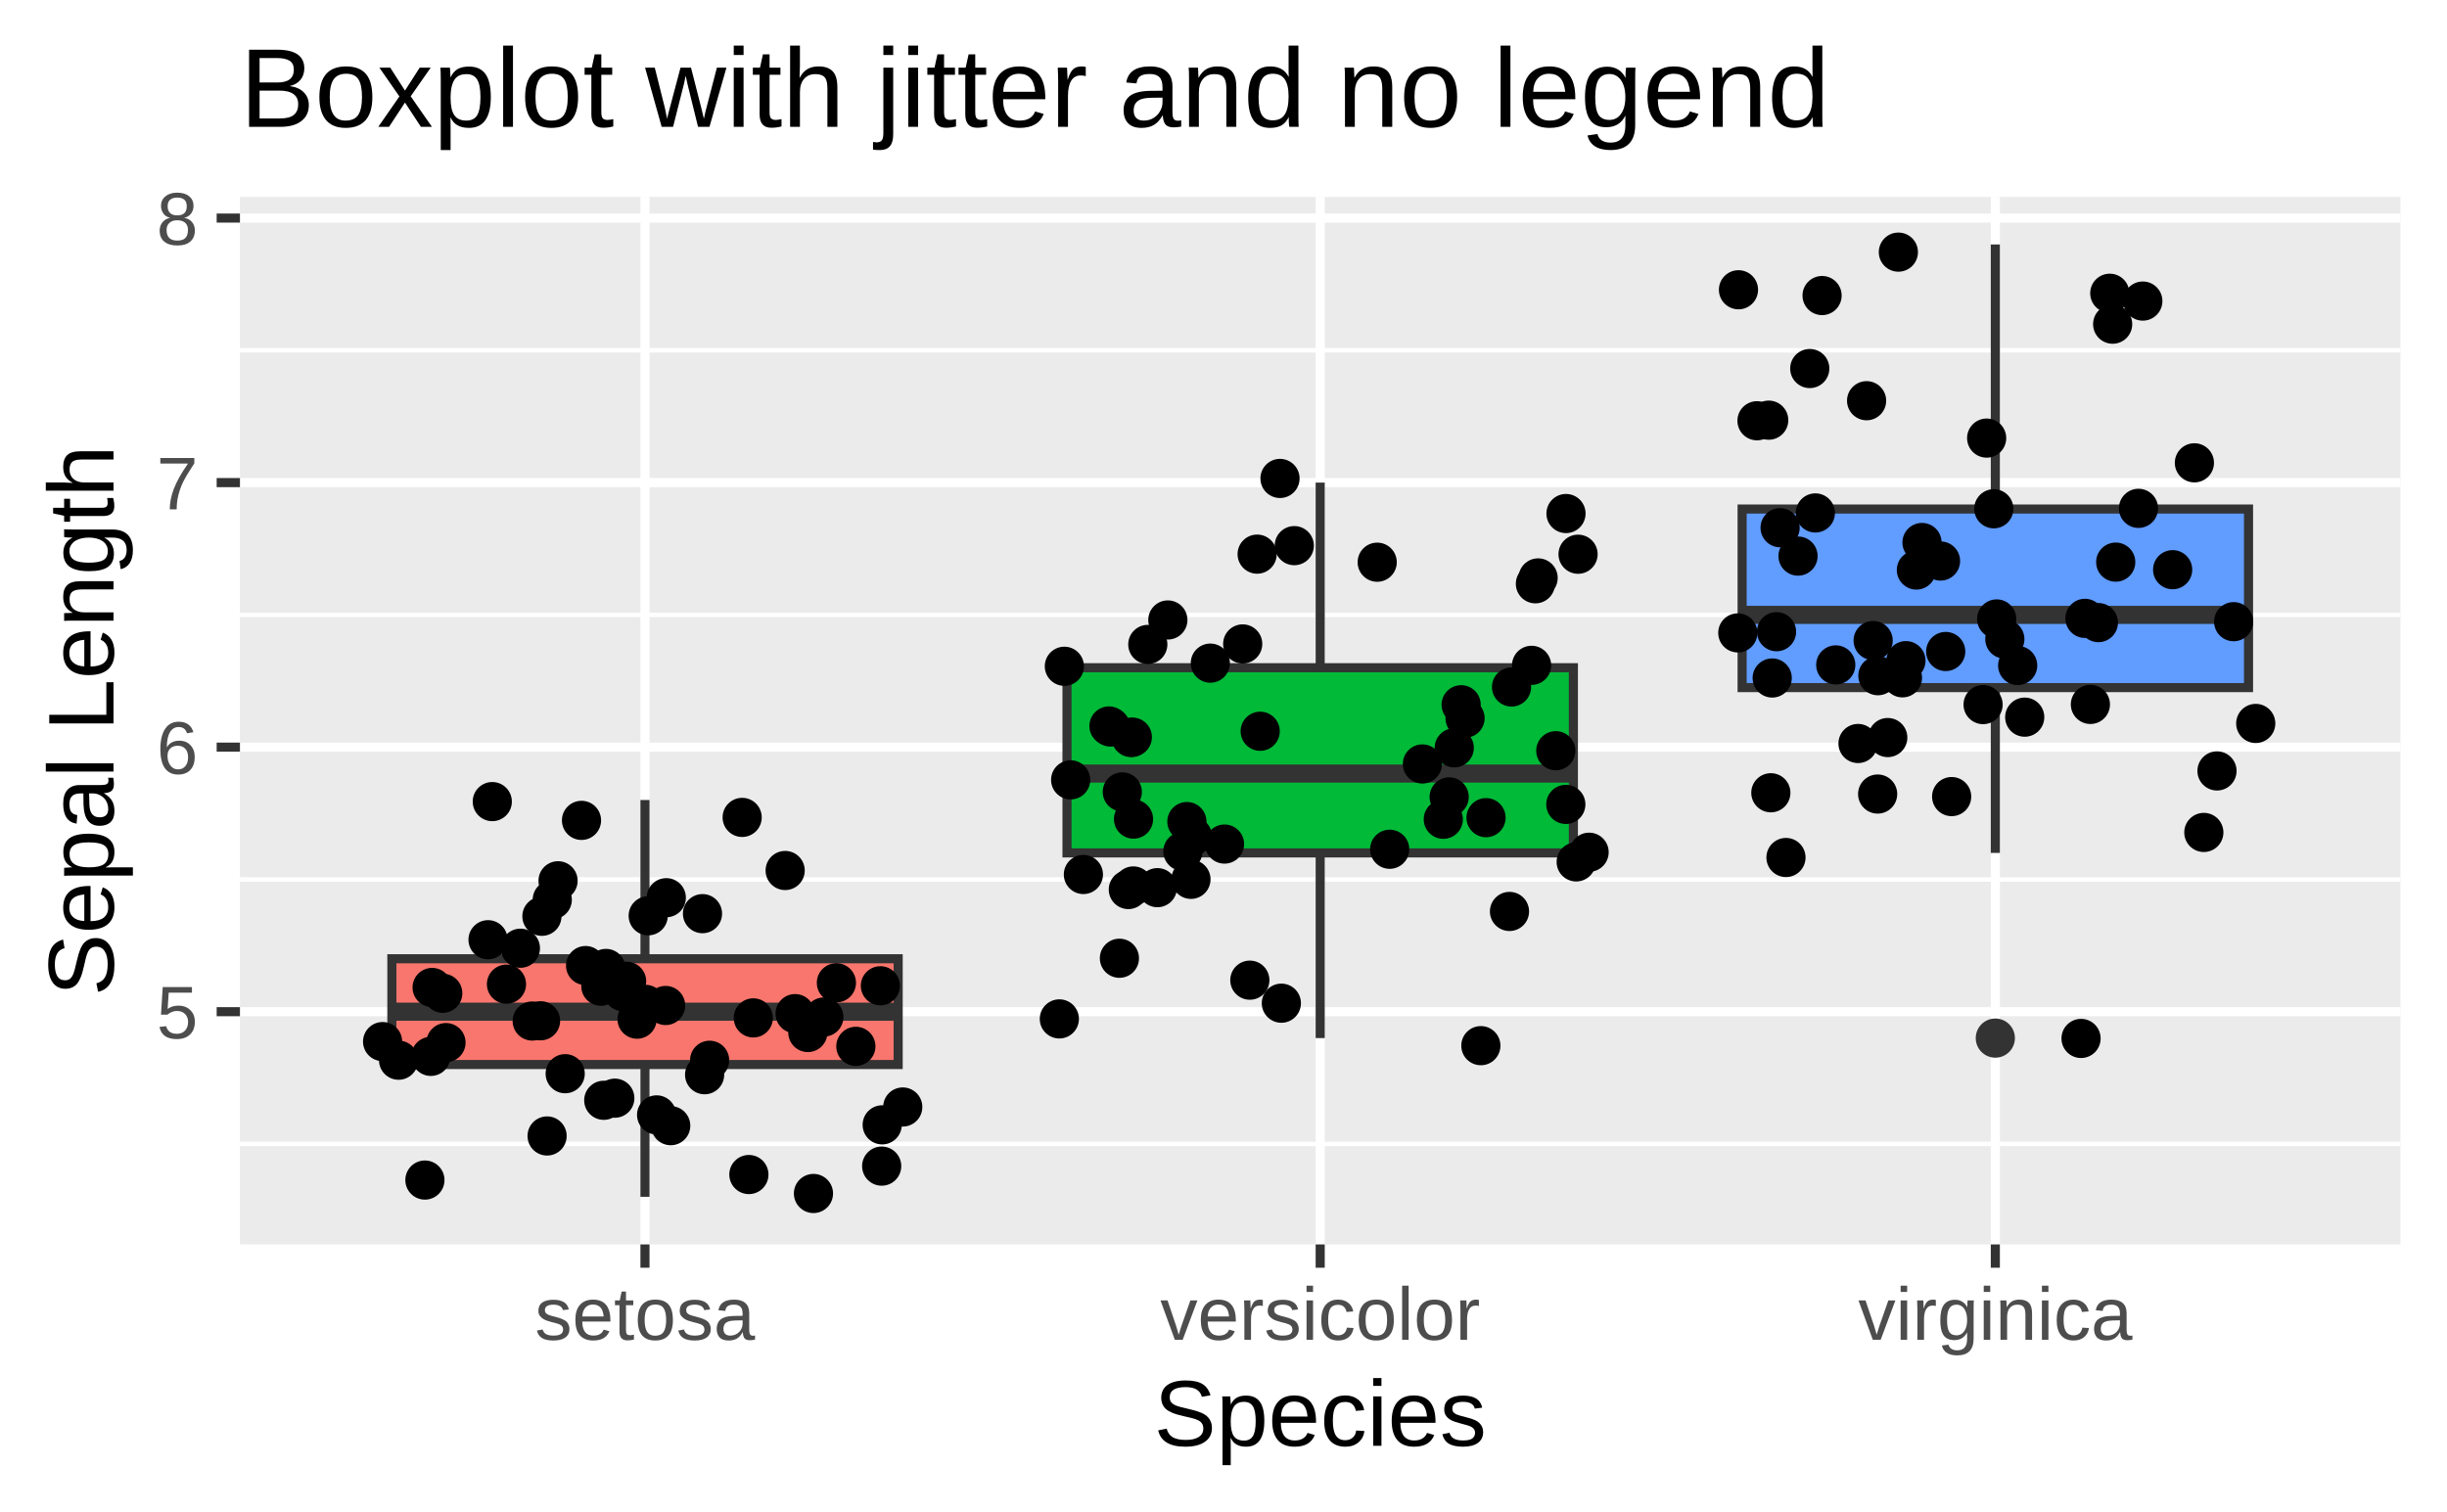
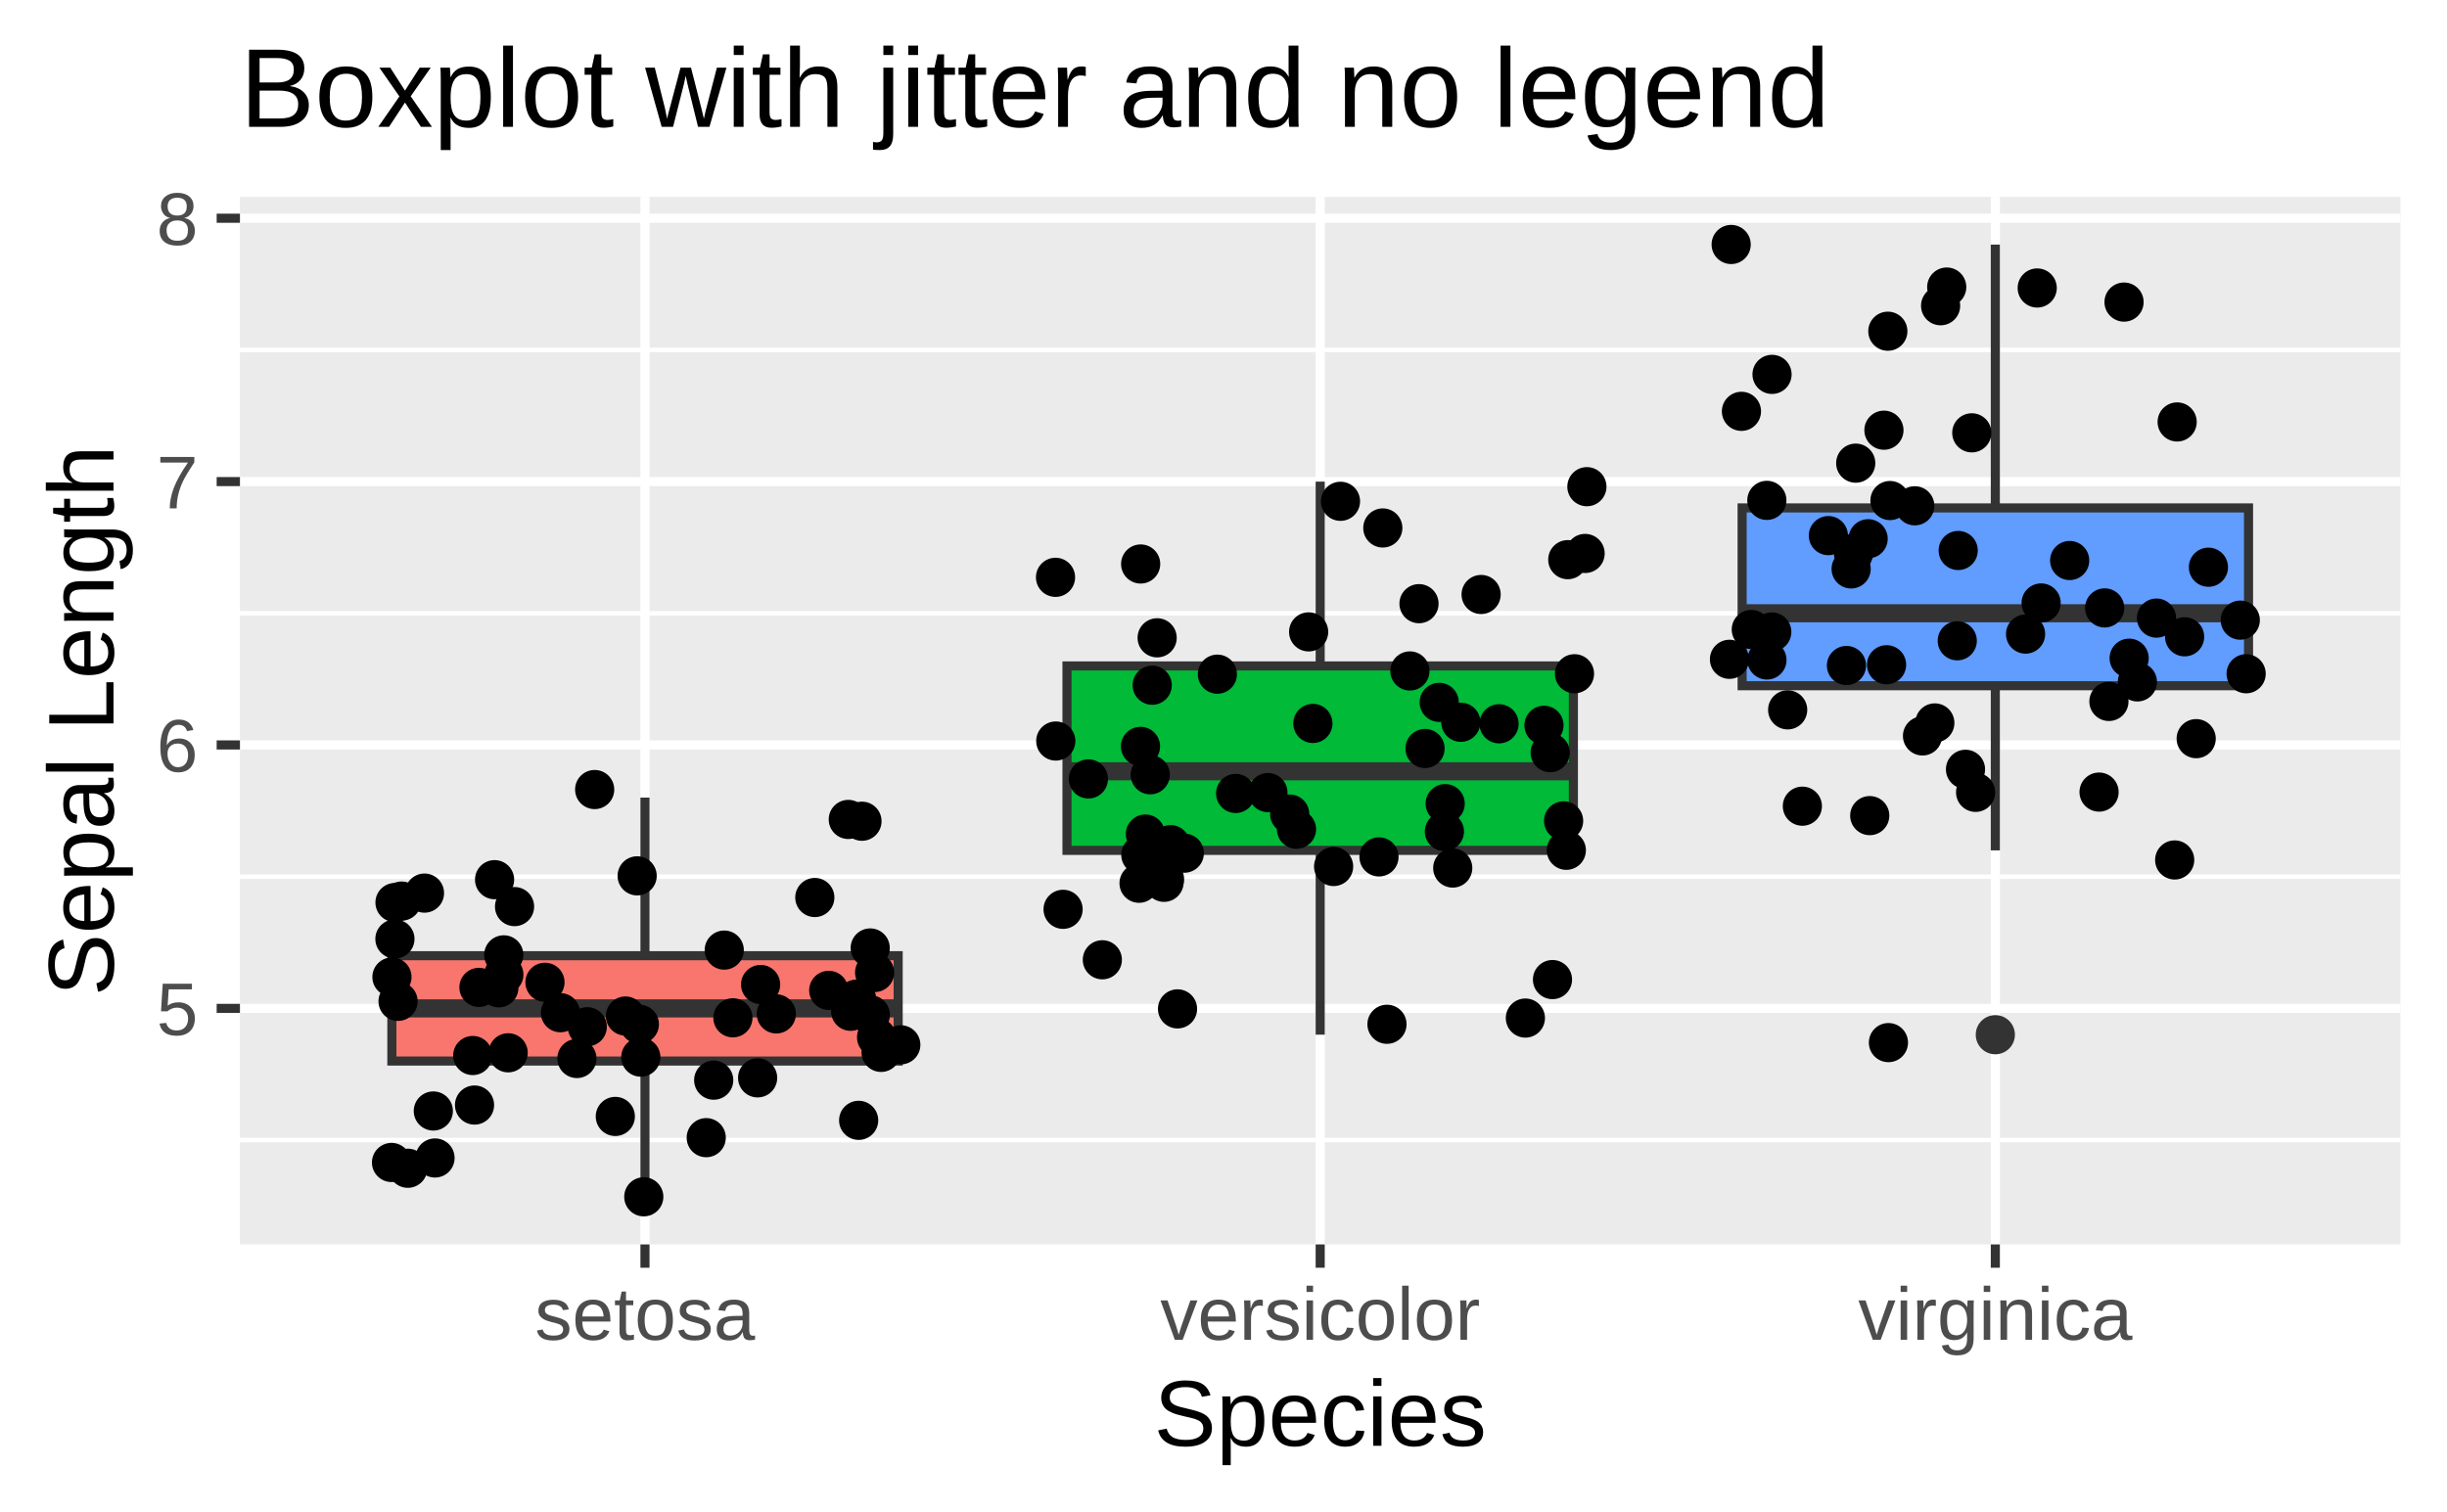
<svg xmlns="http://www.w3.org/2000/svg" width="288.00pt" height="177.98pt" viewBox="0 0 288.00 177.98">
  <g class="svglite">
    <defs>
      <style type="text/css">
    .svglite line, .svglite polyline, .svglite polygon, .svglite path, .svglite rect, .svglite circle {
      fill: none;
      stroke: #000000;
      stroke-linecap: round;
      stroke-linejoin: round;
      stroke-miterlimit: 10.00;
    }
    .svglite text {
      white-space: pre;
    }
    .svglite g.glyphgroup path {
      fill: inherit;
      stroke: none;
    }
  </style>
    </defs>
    <rect width="100%" height="100%" style="stroke: none; fill: #FFFFFF;" />
    <defs>
      <clipPath id="cpMC4wMHwyODguMDB8MC4wMHwxNzcuOTg=">
        <rect x="0.00" y="0.00" width="288.00" height="177.98" />
      </clipPath>
    </defs>
    <g clip-path="url(#cpMC4wMHwyODguMDB8MC4wMHwxNzcuOTg=)">
      <rect x="0.00" y="-0" width="288.00" height="177.98" style="stroke-width: 1.07; stroke: #FFFFFF; fill: #FFFFFF;" />
    </g>
    <defs>
      <clipPath id="cpMjguMjR8MjgyLjUyfDIzLjE4fDE0Ni40OQ==">
        <rect x="28.24" y="23.18" width="254.28" height="123.31" />
      </clipPath>
    </defs>
    <g clip-path="url(#cpMjguMjR8MjgyLjUyfDIzLjE4fDE0Ni40OQ==)">
      <rect x="28.24" y="23.18" width="254.28" height="123.31" style="stroke-width: 1.07; stroke: none; fill: #EBEBEB;" />
-       <polyline points="28.24,134.65 282.52,134.65 " style="stroke-width: 0.53; stroke: #FFFFFF; stroke-linecap: butt;" />
-       <polyline points="28.24,103.52 282.52,103.52 " style="stroke-width: 0.53; stroke: #FFFFFF; stroke-linecap: butt;" />
-       <polyline points="28.24,72.38 282.52,72.38 " style="stroke-width: 0.53; stroke: #FFFFFF; stroke-linecap: butt;" />
-       <polyline points="28.24,41.24 282.52,41.24 " style="stroke-width: 0.53; stroke: #FFFFFF; stroke-linecap: butt;" />
-       <polyline points="28.24,119.09 282.52,119.09 " style="stroke-width: 1.07; stroke: #FFFFFF; stroke-linecap: butt;" />
-       <polyline points="28.24,87.95 282.52,87.95 " style="stroke-width: 1.07; stroke: #FFFFFF; stroke-linecap: butt;" />
-       <polyline points="28.24,56.81 282.52,56.81 " style="stroke-width: 1.07; stroke: #FFFFFF; stroke-linecap: butt;" />
-       <polyline points="28.24,25.67 282.52,25.67 " style="stroke-width: 1.07; stroke: #FFFFFF; stroke-linecap: butt;" />
+       <polyline points="28.24,134.20 282.52,134.20 " style="stroke-width: 0.53; stroke: #FFFFFF; stroke-linecap: butt;" />
+       <polyline points="28.24,103.20 282.52,103.20 " style="stroke-width: 0.53; stroke: #FFFFFF; stroke-linecap: butt;" />
+       <polyline points="28.24,72.19 282.52,72.19 " style="stroke-width: 0.53; stroke: #FFFFFF; stroke-linecap: butt;" />
+       <polyline points="28.24,41.19 282.52,41.19 " style="stroke-width: 0.53; stroke: #FFFFFF; stroke-linecap: butt;" />
+       <polyline points="28.24,118.70 282.52,118.70 " style="stroke-width: 1.07; stroke: #FFFFFF; stroke-linecap: butt;" />
+       <polyline points="28.24,87.69 282.52,87.69 " style="stroke-width: 1.07; stroke: #FFFFFF; stroke-linecap: butt;" />
+       <polyline points="28.24,56.69 282.52,56.69 " style="stroke-width: 1.07; stroke: #FFFFFF; stroke-linecap: butt;" />
+       <polyline points="28.24,25.69 282.52,25.69 " style="stroke-width: 1.07; stroke: #FFFFFF; stroke-linecap: butt;" />
      <polyline points="75.91,146.49 75.91,23.18 " style="stroke-width: 1.07; stroke: #FFFFFF; stroke-linecap: butt;" />
      <polyline points="155.38,146.49 155.38,23.18 " style="stroke-width: 1.07; stroke: #FFFFFF; stroke-linecap: butt;" />
      <polyline points="234.84,146.49 234.84,23.18 " style="stroke-width: 1.07; stroke: #FFFFFF; stroke-linecap: butt;" />
-       <line x1="75.91" y1="112.86" x2="75.91" y2="94.17" style="stroke-width: 1.07; stroke: #333333; stroke-linecap: butt;" />
-       <line x1="75.91" y1="125.31" x2="75.91" y2="140.88" style="stroke-width: 1.07; stroke: #333333; stroke-linecap: butt;" />
-       <polygon points="46.12,112.86 46.12,125.31 105.71,125.31 105.71,112.86 46.12,112.86 " style="stroke-width: 1.07; stroke: #333333; stroke-linecap: butt; stroke-linejoin: miter; fill: #F8766D;" />
-       <line x1="46.12" y1="119.09" x2="105.71" y2="119.09" style="stroke-width: 2.13; stroke: #333333; stroke-linecap: butt; stroke-linejoin: miter;" />
-       <line x1="155.38" y1="78.60" x2="155.38" y2="56.81" style="stroke-width: 1.07; stroke: #333333; stroke-linecap: butt;" />
-       <line x1="155.38" y1="100.40" x2="155.38" y2="122.20" style="stroke-width: 1.07; stroke: #333333; stroke-linecap: butt;" />
-       <polygon points="125.58,78.60 125.58,100.40 185.18,100.40 185.18,78.60 125.58,78.60 " style="stroke-width: 1.07; stroke: #333333; stroke-linecap: butt; stroke-linejoin: miter; fill: #00BA38;" />
-       <line x1="125.58" y1="91.06" x2="185.18" y2="91.06" style="stroke-width: 2.13; stroke: #333333; stroke-linecap: butt; stroke-linejoin: miter;" />
-       <circle cx="234.84" cy="122.20" r="1.95" style="stroke-width: 0.71; stroke: #333333; fill: #333333;" />
-       <line x1="234.84" y1="59.92" x2="234.84" y2="28.78" style="stroke-width: 1.07; stroke: #333333; stroke-linecap: butt;" />
-       <line x1="234.84" y1="80.94" x2="234.84" y2="100.40" style="stroke-width: 1.07; stroke: #333333; stroke-linecap: butt;" />
-       <polygon points="205.04,59.92 205.04,80.94 264.64,80.94 264.64,59.92 205.04,59.92 " style="stroke-width: 1.07; stroke: #333333; stroke-linecap: butt; stroke-linejoin: miter; fill: #619CFF;" />
-       <line x1="205.04" y1="72.38" x2="264.64" y2="72.38" style="stroke-width: 2.13; stroke: #333333; stroke-linecap: butt; stroke-linejoin: miter;" />
-       <circle cx="59.61" cy="115.85" r="1.95" style="stroke-width: 0.71; fill: #000000;" />
-       <circle cx="52.49" cy="122.73" r="1.95" style="stroke-width: 0.71; fill: #000000;" />
-       <circle cx="71.06" cy="129.52" r="1.95" style="stroke-width: 0.71; fill: #000000;" />
-       <circle cx="77.28" cy="131.24" r="1.95" style="stroke-width: 0.71; fill: #000000;" />
-       <circle cx="62.64" cy="120.19" r="1.95" style="stroke-width: 0.71; fill: #000000;" />
-       <circle cx="76.29" cy="107.80" r="1.95" style="stroke-width: 0.71; fill: #000000;" />
-       <circle cx="103.83" cy="132.41" r="1.95" style="stroke-width: 0.71; fill: #000000;" />
-       <circle cx="78.34" cy="118.36" r="1.95" style="stroke-width: 0.71; fill: #000000;" />
-       <circle cx="103.77" cy="137.27" r="1.95" style="stroke-width: 0.71; fill: #000000;" />
-       <circle cx="45.03" cy="122.61" r="1.95" style="stroke-width: 0.71; fill: #000000;" />
-       <circle cx="63.78" cy="107.86" r="1.95" style="stroke-width: 0.71; fill: #000000;" />
-       <circle cx="46.91" cy="124.80" r="1.95" style="stroke-width: 0.71; fill: #000000;" />
-       <circle cx="50.71" cy="124.35" r="1.95" style="stroke-width: 0.71; fill: #000000;" />
-       <circle cx="95.74" cy="140.49" r="1.95" style="stroke-width: 0.71; fill: #000000;" />
-       <circle cx="57.94" cy="94.36" r="1.95" style="stroke-width: 0.71; fill: #000000;" />
-       <circle cx="68.44" cy="96.57" r="1.95" style="stroke-width: 0.71; fill: #000000;" />
-       <circle cx="65.00" cy="105.91" r="1.95" style="stroke-width: 0.71; fill: #000000;" />
-       <circle cx="52.11" cy="116.92" r="1.95" style="stroke-width: 0.71; fill: #000000;" />
-       <circle cx="87.35" cy="96.22" r="1.95" style="stroke-width: 0.71; fill: #000000;" />
-       <circle cx="103.62" cy="116.04" r="1.95" style="stroke-width: 0.71; fill: #000000;" />
-       <circle cx="82.68" cy="107.55" r="1.95" style="stroke-width: 0.71; fill: #000000;" />
-       <circle cx="70.72" cy="116.09" r="1.95" style="stroke-width: 0.71; fill: #000000;" />
-       <circle cx="78.94" cy="132.51" r="1.95" style="stroke-width: 0.71; fill: #000000;" />
-       <circle cx="73.32" cy="116.73" r="1.95" style="stroke-width: 0.71; fill: #000000;" />
-       <circle cx="83.52" cy="124.81" r="1.95" style="stroke-width: 0.71; fill: #000000;" />
-       <circle cx="88.66" cy="119.82" r="1.95" style="stroke-width: 0.71; fill: #000000;" />
-       <circle cx="93.58" cy="119.32" r="1.95" style="stroke-width: 0.71; fill: #000000;" />
-       <circle cx="61.25" cy="111.62" r="1.95" style="stroke-width: 0.71; fill: #000000;" />
-       <circle cx="68.92" cy="113.66" r="1.95" style="stroke-width: 0.71; fill: #000000;" />
-       <circle cx="72.36" cy="129.27" r="1.95" style="stroke-width: 0.71; fill: #000000;" />
-       <circle cx="82.93" cy="126.51" r="1.95" style="stroke-width: 0.71; fill: #000000;" />
-       <circle cx="78.42" cy="105.67" r="1.95" style="stroke-width: 0.71; fill: #000000;" />
-       <circle cx="71.32" cy="114.00" r="1.95" style="stroke-width: 0.71; fill: #000000;" />
-       <circle cx="65.68" cy="103.68" r="1.95" style="stroke-width: 0.71; fill: #000000;" />
-       <circle cx="100.73" cy="123.17" r="1.95" style="stroke-width: 0.71; fill: #000000;" />
-       <circle cx="75.96" cy="118.23" r="1.95" style="stroke-width: 0.71; fill: #000000;" />
-       <circle cx="92.41" cy="102.47" r="1.95" style="stroke-width: 0.71; fill: #000000;" />
-       <circle cx="95.08" cy="121.54" r="1.95" style="stroke-width: 0.71; fill: #000000;" />
-       <circle cx="50.01" cy="138.91" r="1.95" style="stroke-width: 0.71; fill: #000000;" />
-       <circle cx="73.75" cy="115.51" r="1.95" style="stroke-width: 0.71; fill: #000000;" />
-       <circle cx="63.62" cy="120.16" r="1.95" style="stroke-width: 0.71; fill: #000000;" />
-       <circle cx="64.39" cy="133.72" r="1.95" style="stroke-width: 0.71; fill: #000000;" />
-       <circle cx="88.14" cy="138.26" r="1.95" style="stroke-width: 0.71; fill: #000000;" />
-       <circle cx="96.96" cy="119.72" r="1.95" style="stroke-width: 0.71; fill: #000000;" />
-       <circle cx="98.44" cy="115.69" r="1.95" style="stroke-width: 0.71; fill: #000000;" />
-       <circle cx="66.52" cy="126.39" r="1.95" style="stroke-width: 0.71; fill: #000000;" />
-       <circle cx="50.86" cy="116.24" r="1.95" style="stroke-width: 0.71; fill: #000000;" />
-       <circle cx="106.25" cy="130.31" r="1.95" style="stroke-width: 0.71; fill: #000000;" />
-       <circle cx="57.44" cy="110.62" r="1.95" style="stroke-width: 0.71; fill: #000000;" />
-       <circle cx="74.98" cy="119.97" r="1.95" style="stroke-width: 0.71; fill: #000000;" />
-       <circle cx="150.65" cy="56.32" r="1.95" style="stroke-width: 0.71; fill: #000000;" />
-       <circle cx="135.09" cy="75.86" r="1.95" style="stroke-width: 0.71; fill: #000000;" />
-       <circle cx="184.31" cy="60.45" r="1.95" style="stroke-width: 0.71; fill: #000000;" />
-       <circle cx="133.39" cy="104.29" r="1.95" style="stroke-width: 0.71; fill: #000000;" />
-       <circle cx="137.45" cy="72.98" r="1.95" style="stroke-width: 0.71; fill: #000000;" />
-       <circle cx="139.69" cy="96.71" r="1.95" style="stroke-width: 0.71; fill: #000000;" />
-       <circle cx="180.26" cy="78.32" r="1.95" style="stroke-width: 0.71; fill: #000000;" />
-       <circle cx="174.29" cy="123.09" r="1.95" style="stroke-width: 0.71; fill: #000000;" />
-       <circle cx="180.71" cy="68.72" r="1.95" style="stroke-width: 0.71; fill: #000000;" />
-       <circle cx="131.75" cy="112.80" r="1.95" style="stroke-width: 0.71; fill: #000000;" />
-       <circle cx="150.81" cy="118.09" r="1.95" style="stroke-width: 0.71; fill: #000000;" />
-       <circle cx="167.41" cy="89.93" r="1.95" style="stroke-width: 0.71; fill: #000000;" />
-       <circle cx="133.13" cy="86.82" r="1.95" style="stroke-width: 0.71; fill: #000000;" />
-       <circle cx="172.43" cy="84.54" r="1.95" style="stroke-width: 0.71; fill: #000000;" />
-       <circle cx="185.51" cy="101.46" r="1.95" style="stroke-width: 0.71; fill: #000000;" />
-       <circle cx="185.73" cy="65.24" r="1.95" style="stroke-width: 0.71; fill: #000000;" />
-       <circle cx="163.56" cy="99.97" r="1.95" style="stroke-width: 0.71; fill: #000000;" />
-       <circle cx="184.29" cy="94.69" r="1.95" style="stroke-width: 0.71; fill: #000000;" />
-       <circle cx="177.90" cy="80.87" r="1.95" style="stroke-width: 0.71; fill: #000000;" />
-       <circle cx="187.03" cy="100.32" r="1.95" style="stroke-width: 0.71; fill: #000000;" />
-       <circle cx="126.01" cy="91.80" r="1.95" style="stroke-width: 0.71; fill: #000000;" />
-       <circle cx="148.32" cy="86.08" r="1.95" style="stroke-width: 0.71; fill: #000000;" />
-       <circle cx="142.45" cy="78.06" r="1.95" style="stroke-width: 0.71; fill: #000000;" />
-       <circle cx="130.71" cy="85.58" r="1.95" style="stroke-width: 0.71; fill: #000000;" />
-       <circle cx="146.26" cy="75.80" r="1.95" style="stroke-width: 0.71; fill: #000000;" />
-       <circle cx="181.03" cy="68.03" r="1.95" style="stroke-width: 0.71; fill: #000000;" />
-       <circle cx="152.33" cy="64.23" r="1.95" style="stroke-width: 0.71; fill: #000000;" />
-       <circle cx="162.09" cy="66.18" r="1.95" style="stroke-width: 0.71; fill: #000000;" />
-       <circle cx="171.16" cy="88.03" r="1.95" style="stroke-width: 0.71; fill: #000000;" />
-       <circle cx="133.41" cy="96.42" r="1.95" style="stroke-width: 0.71; fill: #000000;" />
-       <circle cx="136.22" cy="104.49" r="1.95" style="stroke-width: 0.71; fill: #000000;" />
-       <circle cx="127.51" cy="102.94" r="1.95" style="stroke-width: 0.71; fill: #000000;" />
-       <circle cx="132.09" cy="93.22" r="1.95" style="stroke-width: 0.71; fill: #000000;" />
-       <circle cx="183.11" cy="88.37" r="1.95" style="stroke-width: 0.71; fill: #000000;" />
-       <circle cx="177.66" cy="107.29" r="1.95" style="stroke-width: 0.71; fill: #000000;" />
-       <circle cx="133.27" cy="86.77" r="1.95" style="stroke-width: 0.71; fill: #000000;" />
-       <circle cx="147.96" cy="65.23" r="1.95" style="stroke-width: 0.71; fill: #000000;" />
-       <circle cx="125.27" cy="78.43" r="1.95" style="stroke-width: 0.71; fill: #000000;" />
-       <circle cx="139.22" cy="100.22" r="1.95" style="stroke-width: 0.71; fill: #000000;" />
-       <circle cx="140.17" cy="103.51" r="1.95" style="stroke-width: 0.71; fill: #000000;" />
-       <circle cx="132.80" cy="104.71" r="1.95" style="stroke-width: 0.71; fill: #000000;" />
-       <circle cx="130.52" cy="85.46" r="1.95" style="stroke-width: 0.71; fill: #000000;" />
-       <circle cx="170.56" cy="93.81" r="1.95" style="stroke-width: 0.71; fill: #000000;" />
-       <circle cx="124.68" cy="119.94" r="1.95" style="stroke-width: 0.71; fill: #000000;" />
-       <circle cx="144.12" cy="99.36" r="1.95" style="stroke-width: 0.71; fill: #000000;" />
-       <circle cx="140.34" cy="98.45" r="1.95" style="stroke-width: 0.71; fill: #000000;" />
-       <circle cx="169.87" cy="96.44" r="1.95" style="stroke-width: 0.71; fill: #000000;" />
-       <circle cx="171.97" cy="82.96" r="1.95" style="stroke-width: 0.71; fill: #000000;" />
-       <circle cx="147.10" cy="115.38" r="1.95" style="stroke-width: 0.71; fill: #000000;" />
-       <circle cx="174.90" cy="96.25" r="1.95" style="stroke-width: 0.71; fill: #000000;" />
-       <circle cx="223.91" cy="79.79" r="1.95" style="stroke-width: 0.71; fill: #000000;" />
-       <circle cx="220.99" cy="93.47" r="1.95" style="stroke-width: 0.71; fill: #000000;" />
-       <circle cx="258.27" cy="54.48" r="1.95" style="stroke-width: 0.71; fill: #000000;" />
-       <circle cx="216.06" cy="78.27" r="1.95" style="stroke-width: 0.71; fill: #000000;" />
-       <circle cx="245.39" cy="72.79" r="1.95" style="stroke-width: 0.71; fill: #000000;" />
-       <circle cx="248.65" cy="38.16" r="1.95" style="stroke-width: 0.71; fill: #000000;" />
-       <circle cx="244.93" cy="122.24" r="1.95" style="stroke-width: 0.71; fill: #000000;" />
-       <circle cx="219.69" cy="47.17" r="1.95" style="stroke-width: 0.71; fill: #000000;" />
-       <circle cx="249.01" cy="66.17" r="1.95" style="stroke-width: 0.71; fill: #000000;" />
-       <circle cx="206.79" cy="49.53" r="1.95" style="stroke-width: 0.71; fill: #000000;" />
-       <circle cx="262.89" cy="73.18" r="1.95" style="stroke-width: 0.71; fill: #000000;" />
-       <circle cx="209.09" cy="74.36" r="1.95" style="stroke-width: 0.71; fill: #000000;" />
-       <circle cx="209.51" cy="62.12" r="1.95" style="stroke-width: 0.71; fill: #000000;" />
-       <circle cx="259.38" cy="97.99" r="1.95" style="stroke-width: 0.71; fill: #000000;" />
-       <circle cx="208.42" cy="93.32" r="1.95" style="stroke-width: 0.71; fill: #000000;" />
-       <circle cx="204.53" cy="74.50" r="1.95" style="stroke-width: 0.71; fill: #000000;" />
-       <circle cx="235.00" cy="72.86" r="1.95" style="stroke-width: 0.71; fill: #000000;" />
-       <circle cx="252.20" cy="35.44" r="1.95" style="stroke-width: 0.71; fill: #000000;" />
-       <circle cx="214.45" cy="34.79" r="1.95" style="stroke-width: 0.71; fill: #000000;" />
-       <circle cx="222.18" cy="86.82" r="1.95" style="stroke-width: 0.71; fill: #000000;" />
-       <circle cx="234.66" cy="59.89" r="1.95" style="stroke-width: 0.71; fill: #000000;" />
-       <circle cx="210.20" cy="100.94" r="1.95" style="stroke-width: 0.71; fill: #000000;" />
-       <circle cx="204.61" cy="34.11" r="1.95" style="stroke-width: 0.71; fill: #000000;" />
-       <circle cx="237.47" cy="78.34" r="1.95" style="stroke-width: 0.71; fill: #000000;" />
-       <circle cx="211.62" cy="65.46" r="1.95" style="stroke-width: 0.71; fill: #000000;" />
-       <circle cx="233.82" cy="51.57" r="1.95" style="stroke-width: 0.71; fill: #000000;" />
-       <circle cx="233.40" cy="82.94" r="1.95" style="stroke-width: 0.71; fill: #000000;" />
-       <circle cx="238.30" cy="84.42" r="1.95" style="stroke-width: 0.71; fill: #000000;" />
-       <circle cx="235.96" cy="75.23" r="1.95" style="stroke-width: 0.71; fill: #000000;" />
-       <circle cx="208.17" cy="49.46" r="1.95" style="stroke-width: 0.71; fill: #000000;" />
-       <circle cx="213.00" cy="43.38" r="1.95" style="stroke-width: 0.71; fill: #000000;" />
-       <circle cx="223.43" cy="29.68" r="1.95" style="stroke-width: 0.71; fill: #000000;" />
-       <circle cx="220.46" cy="75.40" r="1.95" style="stroke-width: 0.71; fill: #000000;" />
-       <circle cx="224.32" cy="77.77" r="1.95" style="stroke-width: 0.71; fill: #000000;" />
-       <circle cx="265.49" cy="85.16" r="1.95" style="stroke-width: 0.71; fill: #000000;" />
-       <circle cx="248.31" cy="34.52" r="1.95" style="stroke-width: 0.71; fill: #000000;" />
-       <circle cx="208.58" cy="79.81" r="1.95" style="stroke-width: 0.71; fill: #000000;" />
-       <circle cx="229.00" cy="76.69" r="1.95" style="stroke-width: 0.71; fill: #000000;" />
-       <circle cx="218.68" cy="87.52" r="1.95" style="stroke-width: 0.71; fill: #000000;" />
-       <circle cx="251.69" cy="59.84" r="1.95" style="stroke-width: 0.71; fill: #000000;" />
-       <circle cx="225.55" cy="67.10" r="1.95" style="stroke-width: 0.71; fill: #000000;" />
-       <circle cx="213.66" cy="60.38" r="1.95" style="stroke-width: 0.71; fill: #000000;" />
-       <circle cx="229.70" cy="93.77" r="1.95" style="stroke-width: 0.71; fill: #000000;" />
-       <circle cx="226.21" cy="63.86" r="1.95" style="stroke-width: 0.71; fill: #000000;" />
-       <circle cx="255.71" cy="67.06" r="1.95" style="stroke-width: 0.71; fill: #000000;" />
-       <circle cx="228.39" cy="66.04" r="1.95" style="stroke-width: 0.71; fill: #000000;" />
-       <circle cx="221.02" cy="79.54" r="1.95" style="stroke-width: 0.71; fill: #000000;" />
-       <circle cx="246.97" cy="73.29" r="1.95" style="stroke-width: 0.71; fill: #000000;" />
-       <circle cx="246.03" cy="82.92" r="1.95" style="stroke-width: 0.71; fill: #000000;" />
-       <circle cx="260.93" cy="90.75" r="1.95" style="stroke-width: 0.71; fill: #000000;" />
+       <line x1="75.91" y1="112.50" x2="75.91" y2="93.89" style="stroke-width: 1.07; stroke: #333333; stroke-linecap: butt;" />
+       <line x1="75.91" y1="124.90" x2="75.91" y2="140.40" style="stroke-width: 1.07; stroke: #333333; stroke-linecap: butt;" />
+       <polygon points="46.12,112.50 46.12,124.90 105.71,124.90 105.71,112.50 46.12,112.50 " style="stroke-width: 1.07; stroke: #333333; stroke-linecap: butt; stroke-linejoin: miter; fill: #F8766D;" />
+       <line x1="46.12" y1="118.70" x2="105.71" y2="118.70" style="stroke-width: 2.13; stroke: #333333; stroke-linecap: butt; stroke-linejoin: miter;" />
+       <line x1="155.38" y1="78.39" x2="155.38" y2="56.69" style="stroke-width: 1.07; stroke: #333333; stroke-linecap: butt;" />
+       <line x1="155.38" y1="100.10" x2="155.38" y2="121.80" style="stroke-width: 1.07; stroke: #333333; stroke-linecap: butt;" />
+       <polygon points="125.58,78.39 125.58,100.10 185.18,100.10 185.18,78.39 125.58,78.39 " style="stroke-width: 1.07; stroke: #333333; stroke-linecap: butt; stroke-linejoin: miter; fill: #00BA38;" />
+       <line x1="125.58" y1="90.79" x2="185.18" y2="90.79" style="stroke-width: 2.13; stroke: #333333; stroke-linecap: butt; stroke-linejoin: miter;" />
+       <circle cx="234.84" cy="121.80" r="1.95" style="stroke-width: 0.71; stroke: #333333; fill: #333333;" />
+       <line x1="234.84" y1="59.79" x2="234.84" y2="28.79" style="stroke-width: 1.07; stroke: #333333; stroke-linecap: butt;" />
+       <line x1="234.84" y1="80.72" x2="234.84" y2="100.10" style="stroke-width: 1.07; stroke: #333333; stroke-linecap: butt;" />
+       <polygon points="205.04,59.79 205.04,80.72 264.64,80.72 264.64,59.79 205.04,59.79 " style="stroke-width: 1.07; stroke: #333333; stroke-linecap: butt; stroke-linejoin: miter; fill: #619CFF;" />
+       <line x1="205.04" y1="72.19" x2="264.64" y2="72.19" style="stroke-width: 2.13; stroke: #333333; stroke-linecap: butt; stroke-linejoin: miter;" />
+       <circle cx="64.14" cy="115.63" r="1.95" style="stroke-width: 0.71; fill: #000000;" />
+       <circle cx="69.12" cy="120.86" r="1.95" style="stroke-width: 0.71; fill: #000000;" />
+       <circle cx="89.17" cy="126.88" r="1.95" style="stroke-width: 0.71; fill: #000000;" />
+       <circle cx="101.06" cy="131.88" r="1.95" style="stroke-width: 0.71; fill: #000000;" />
+       <circle cx="73.61" cy="119.60" r="1.95" style="stroke-width: 0.71; fill: #000000;" />
+       <circle cx="49.96" cy="105.13" r="1.95" style="stroke-width: 0.71; fill: #000000;" />
+       <circle cx="55.85" cy="130.08" r="1.95" style="stroke-width: 0.71; fill: #000000;" />
+       <circle cx="46.85" cy="117.87" r="1.95" style="stroke-width: 0.71; fill: #000000;" />
+       <circle cx="46.08" cy="136.84" r="1.95" style="stroke-width: 0.71; fill: #000000;" />
+       <circle cx="106.02" cy="122.99" r="1.95" style="stroke-width: 0.71; fill: #000000;" />
+       <circle cx="46.49" cy="106.24" r="1.95" style="stroke-width: 0.71; fill: #000000;" />
+       <circle cx="75.42" cy="124.44" r="1.95" style="stroke-width: 0.71; fill: #000000;" />
+       <circle cx="103.70" cy="123.88" r="1.95" style="stroke-width: 0.71; fill: #000000;" />
+       <circle cx="75.77" cy="140.88" r="1.95" style="stroke-width: 0.71; fill: #000000;" />
+       <circle cx="69.99" cy="92.94" r="1.95" style="stroke-width: 0.71; fill: #000000;" />
+       <circle cx="99.84" cy="96.46" r="1.95" style="stroke-width: 0.71; fill: #000000;" />
+       <circle cx="60.56" cy="106.72" r="1.95" style="stroke-width: 0.71; fill: #000000;" />
+       <circle cx="58.71" cy="116.28" r="1.95" style="stroke-width: 0.71; fill: #000000;" />
+       <circle cx="101.45" cy="96.67" r="1.95" style="stroke-width: 0.71; fill: #000000;" />
+       <circle cx="59.30" cy="114.72" r="1.95" style="stroke-width: 0.71; fill: #000000;" />
+       <circle cx="95.90" cy="105.65" r="1.95" style="stroke-width: 0.71; fill: #000000;" />
+       <circle cx="102.94" cy="114.48" r="1.95" style="stroke-width: 0.71; fill: #000000;" />
+       <circle cx="72.42" cy="131.42" r="1.95" style="stroke-width: 0.71; fill: #000000;" />
+       <circle cx="56.37" cy="116.23" r="1.95" style="stroke-width: 0.71; fill: #000000;" />
+       <circle cx="55.64" cy="124.25" r="1.95" style="stroke-width: 0.71; fill: #000000;" />
+       <circle cx="91.37" cy="119.35" r="1.95" style="stroke-width: 0.71; fill: #000000;" />
+       <circle cx="100.12" cy="119.04" r="1.95" style="stroke-width: 0.71; fill: #000000;" />
+       <circle cx="59.29" cy="112.40" r="1.95" style="stroke-width: 0.71; fill: #000000;" />
+       <circle cx="102.42" cy="111.59" r="1.95" style="stroke-width: 0.71; fill: #000000;" />
+       <circle cx="84.00" cy="127.15" r="1.95" style="stroke-width: 0.71; fill: #000000;" />
+       <circle cx="67.90" cy="124.60" r="1.95" style="stroke-width: 0.71; fill: #000000;" />
+       <circle cx="47.27" cy="106.07" r="1.95" style="stroke-width: 0.71; fill: #000000;" />
+       <circle cx="85.24" cy="111.84" r="1.95" style="stroke-width: 0.71; fill: #000000;" />
+       <circle cx="58.21" cy="103.55" r="1.95" style="stroke-width: 0.71; fill: #000000;" />
+       <circle cx="103.17" cy="122.11" r="1.95" style="stroke-width: 0.71; fill: #000000;" />
+       <circle cx="102.43" cy="119.46" r="1.95" style="stroke-width: 0.71; fill: #000000;" />
+       <circle cx="74.99" cy="103.10" r="1.95" style="stroke-width: 0.71; fill: #000000;" />
+       <circle cx="75.25" cy="120.57" r="1.95" style="stroke-width: 0.71; fill: #000000;" />
+       <circle cx="48.00" cy="137.52" r="1.95" style="stroke-width: 0.71; fill: #000000;" />
+       <circle cx="89.52" cy="115.89" r="1.95" style="stroke-width: 0.71; fill: #000000;" />
+       <circle cx="86.26" cy="119.81" r="1.95" style="stroke-width: 0.71; fill: #000000;" />
+       <circle cx="83.12" cy="133.92" r="1.95" style="stroke-width: 0.71; fill: #000000;" />
+       <circle cx="51.20" cy="136.31" r="1.95" style="stroke-width: 0.71; fill: #000000;" />
+       <circle cx="65.96" cy="119.21" r="1.95" style="stroke-width: 0.71; fill: #000000;" />
+       <circle cx="97.54" cy="116.58" r="1.95" style="stroke-width: 0.71; fill: #000000;" />
+       <circle cx="59.81" cy="123.93" r="1.95" style="stroke-width: 0.71; fill: #000000;" />
+       <circle cx="46.13" cy="115.01" r="1.95" style="stroke-width: 0.71; fill: #000000;" />
+       <circle cx="51.00" cy="130.78" r="1.95" style="stroke-width: 0.71; fill: #000000;" />
+       <circle cx="46.48" cy="110.53" r="1.95" style="stroke-width: 0.71; fill: #000000;" />
+       <circle cx="100.82" cy="117.61" r="1.95" style="stroke-width: 0.71; fill: #000000;" />
+       <circle cx="186.77" cy="57.29" r="1.95" style="stroke-width: 0.71; fill: #000000;" />
+       <circle cx="154.02" cy="74.38" r="1.95" style="stroke-width: 0.71; fill: #000000;" />
+       <circle cx="157.77" cy="59.01" r="1.95" style="stroke-width: 0.71; fill: #000000;" />
+       <circle cx="137.06" cy="103.50" r="1.95" style="stroke-width: 0.71; fill: #000000;" />
+       <circle cx="167.01" cy="71.06" r="1.95" style="stroke-width: 0.71; fill: #000000;" />
+       <circle cx="170.00" cy="97.88" r="1.95" style="stroke-width: 0.71; fill: #000000;" />
+       <circle cx="185.31" cy="79.31" r="1.95" style="stroke-width: 0.71; fill: #000000;" />
+       <circle cx="163.24" cy="120.57" r="1.95" style="stroke-width: 0.71; fill: #000000;" />
+       <circle cx="174.32" cy="69.98" r="1.95" style="stroke-width: 0.71; fill: #000000;" />
+       <circle cx="129.74" cy="112.98" r="1.95" style="stroke-width: 0.71; fill: #000000;" />
+       <circle cx="179.53" cy="119.84" r="1.95" style="stroke-width: 0.71; fill: #000000;" />
+       <circle cx="135.38" cy="91.20" r="1.95" style="stroke-width: 0.71; fill: #000000;" />
+       <circle cx="167.72" cy="88.11" r="1.95" style="stroke-width: 0.71; fill: #000000;" />
+       <circle cx="171.93" cy="85.02" r="1.95" style="stroke-width: 0.71; fill: #000000;" />
+       <circle cx="184.35" cy="100.09" r="1.95" style="stroke-width: 0.71; fill: #000000;" />
+       <circle cx="184.52" cy="65.88" r="1.95" style="stroke-width: 0.71; fill: #000000;" />
+       <circle cx="134.27" cy="100.63" r="1.95" style="stroke-width: 0.71; fill: #000000;" />
+       <circle cx="149.23" cy="93.30" r="1.95" style="stroke-width: 0.71; fill: #000000;" />
+       <circle cx="169.39" cy="82.68" r="1.95" style="stroke-width: 0.71; fill: #000000;" />
+       <circle cx="139.39" cy="100.43" r="1.95" style="stroke-width: 0.71; fill: #000000;" />
+       <circle cx="128.10" cy="91.69" r="1.95" style="stroke-width: 0.71; fill: #000000;" />
+       <circle cx="154.52" cy="85.16" r="1.95" style="stroke-width: 0.71; fill: #000000;" />
+       <circle cx="143.28" cy="79.36" r="1.95" style="stroke-width: 0.71; fill: #000000;" />
+       <circle cx="181.72" cy="85.38" r="1.95" style="stroke-width: 0.71; fill: #000000;" />
+       <circle cx="136.19" cy="75.08" r="1.95" style="stroke-width: 0.71; fill: #000000;" />
+       <circle cx="124.23" cy="67.96" r="1.95" style="stroke-width: 0.71; fill: #000000;" />
+       <circle cx="162.75" cy="62.15" r="1.95" style="stroke-width: 0.71; fill: #000000;" />
+       <circle cx="186.56" cy="65.15" r="1.95" style="stroke-width: 0.71; fill: #000000;" />
+       <circle cx="124.26" cy="87.23" r="1.95" style="stroke-width: 0.71; fill: #000000;" />
+       <circle cx="184.03" cy="96.63" r="1.95" style="stroke-width: 0.71; fill: #000000;" />
+       <circle cx="137.00" cy="103.86" r="1.95" style="stroke-width: 0.71; fill: #000000;" />
+       <circle cx="170.98" cy="102.18" r="1.95" style="stroke-width: 0.71; fill: #000000;" />
+       <circle cx="145.43" cy="93.40" r="1.95" style="stroke-width: 0.71; fill: #000000;" />
+       <circle cx="134.23" cy="87.86" r="1.95" style="stroke-width: 0.71; fill: #000000;" />
+       <circle cx="125.12" cy="107.04" r="1.95" style="stroke-width: 0.71; fill: #000000;" />
+       <circle cx="182.45" cy="88.60" r="1.95" style="stroke-width: 0.71; fill: #000000;" />
+       <circle cx="134.25" cy="66.39" r="1.95" style="stroke-width: 0.71; fill: #000000;" />
+       <circle cx="165.94" cy="78.98" r="1.95" style="stroke-width: 0.71; fill: #000000;" />
+       <circle cx="162.30" cy="100.87" r="1.95" style="stroke-width: 0.71; fill: #000000;" />
+       <circle cx="134.06" cy="103.97" r="1.95" style="stroke-width: 0.71; fill: #000000;" />
+       <circle cx="156.96" cy="102.00" r="1.95" style="stroke-width: 0.71; fill: #000000;" />
+       <circle cx="176.43" cy="85.20" r="1.95" style="stroke-width: 0.71; fill: #000000;" />
+       <circle cx="170.09" cy="94.60" r="1.95" style="stroke-width: 0.71; fill: #000000;" />
+       <circle cx="138.59" cy="118.76" r="1.95" style="stroke-width: 0.71; fill: #000000;" />
+       <circle cx="137.77" cy="99.43" r="1.95" style="stroke-width: 0.71; fill: #000000;" />
+       <circle cx="151.79" cy="95.83" r="1.95" style="stroke-width: 0.71; fill: #000000;" />
+       <circle cx="134.81" cy="98.18" r="1.95" style="stroke-width: 0.71; fill: #000000;" />
+       <circle cx="135.61" cy="80.66" r="1.95" style="stroke-width: 0.71; fill: #000000;" />
+       <circle cx="182.72" cy="115.31" r="1.95" style="stroke-width: 0.71; fill: #000000;" />
+       <circle cx="152.59" cy="97.61" r="1.95" style="stroke-width: 0.71; fill: #000000;" />
+       <circle cx="203.55" cy="77.61" r="1.95" style="stroke-width: 0.71; fill: #000000;" />
+       <circle cx="232.52" cy="93.27" r="1.95" style="stroke-width: 0.71; fill: #000000;" />
+       <circle cx="218.41" cy="54.52" r="1.95" style="stroke-width: 0.71; fill: #000000;" />
+       <circle cx="250.59" cy="77.48" r="1.95" style="stroke-width: 0.71; fill: #000000;" />
+       <circle cx="247.71" cy="71.56" r="1.95" style="stroke-width: 0.71; fill: #000000;" />
+       <circle cx="222.19" cy="38.99" r="1.95" style="stroke-width: 0.71; fill: #000000;" />
+       <circle cx="222.26" cy="122.73" r="1.95" style="stroke-width: 0.71; fill: #000000;" />
+       <circle cx="204.96" cy="48.42" r="1.95" style="stroke-width: 0.71; fill: #000000;" />
+       <circle cx="243.59" cy="65.98" r="1.95" style="stroke-width: 0.71; fill: #000000;" />
+       <circle cx="256.24" cy="49.67" r="1.95" style="stroke-width: 0.71; fill: #000000;" />
+       <circle cx="240.23" cy="70.98" r="1.95" style="stroke-width: 0.71; fill: #000000;" />
+       <circle cx="230.36" cy="75.43" r="1.95" style="stroke-width: 0.71; fill: #000000;" />
+       <circle cx="215.19" cy="63.05" r="1.95" style="stroke-width: 0.71; fill: #000000;" />
+       <circle cx="220.06" cy="96.01" r="1.95" style="stroke-width: 0.71; fill: #000000;" />
+       <circle cx="212.13" cy="94.90" r="1.95" style="stroke-width: 0.71; fill: #000000;" />
+       <circle cx="238.40" cy="74.64" r="1.95" style="stroke-width: 0.71; fill: #000000;" />
+       <circle cx="253.81" cy="72.76" r="1.95" style="stroke-width: 0.71; fill: #000000;" />
+       <circle cx="249.99" cy="35.56" r="1.95" style="stroke-width: 0.71; fill: #000000;" />
+       <circle cx="239.77" cy="33.90" r="1.95" style="stroke-width: 0.71; fill: #000000;" />
+       <circle cx="226.27" cy="86.63" r="1.95" style="stroke-width: 0.71; fill: #000000;" />
+       <circle cx="207.95" cy="58.90" r="1.95" style="stroke-width: 0.71; fill: #000000;" />
+       <circle cx="255.95" cy="101.23" r="1.95" style="stroke-width: 0.71; fill: #000000;" />
+       <circle cx="229.12" cy="33.79" r="1.95" style="stroke-width: 0.71; fill: #000000;" />
+       <circle cx="264.36" cy="79.31" r="1.95" style="stroke-width: 0.71; fill: #000000;" />
+       <circle cx="259.92" cy="66.77" r="1.95" style="stroke-width: 0.71; fill: #000000;" />
+       <circle cx="221.73" cy="50.64" r="1.95" style="stroke-width: 0.71; fill: #000000;" />
+       <circle cx="251.56" cy="80.27" r="1.95" style="stroke-width: 0.71; fill: #000000;" />
+       <circle cx="210.40" cy="83.56" r="1.95" style="stroke-width: 0.71; fill: #000000;" />
+       <circle cx="208.53" cy="74.39" r="1.95" style="stroke-width: 0.71; fill: #000000;" />
+       <circle cx="232.07" cy="50.95" r="1.95" style="stroke-width: 0.71; fill: #000000;" />
+       <circle cx="208.56" cy="44.07" r="1.95" style="stroke-width: 0.71; fill: #000000;" />
+       <circle cx="203.75" cy="28.78" r="1.95" style="stroke-width: 0.71; fill: #000000;" />
+       <circle cx="257.12" cy="74.96" r="1.95" style="stroke-width: 0.71; fill: #000000;" />
+       <circle cx="207.96" cy="77.69" r="1.95" style="stroke-width: 0.71; fill: #000000;" />
+       <circle cx="227.72" cy="85.10" r="1.95" style="stroke-width: 0.71; fill: #000000;" />
+       <circle cx="228.40" cy="35.99" r="1.95" style="stroke-width: 0.71; fill: #000000;" />
+       <circle cx="222.04" cy="78.25" r="1.95" style="stroke-width: 0.71; fill: #000000;" />
+       <circle cx="206.12" cy="74.10" r="1.95" style="stroke-width: 0.71; fill: #000000;" />
+       <circle cx="258.48" cy="86.95" r="1.95" style="stroke-width: 0.71; fill: #000000;" />
+       <circle cx="222.44" cy="58.92" r="1.95" style="stroke-width: 0.71; fill: #000000;" />
+       <circle cx="217.87" cy="66.97" r="1.95" style="stroke-width: 0.71; fill: #000000;" />
+       <circle cx="225.36" cy="59.54" r="1.95" style="stroke-width: 0.71; fill: #000000;" />
+       <circle cx="247.05" cy="93.24" r="1.95" style="stroke-width: 0.71; fill: #000000;" />
+       <circle cx="219.87" cy="63.42" r="1.95" style="stroke-width: 0.71; fill: #000000;" />
+       <circle cx="230.47" cy="64.80" r="1.95" style="stroke-width: 0.71; fill: #000000;" />
+       <circle cx="218.15" cy="65.13" r="1.95" style="stroke-width: 0.71; fill: #000000;" />
+       <circle cx="217.32" cy="78.34" r="1.95" style="stroke-width: 0.71; fill: #000000;" />
+       <circle cx="263.67" cy="73.00" r="1.95" style="stroke-width: 0.71; fill: #000000;" />
+       <circle cx="248.21" cy="82.57" r="1.95" style="stroke-width: 0.71; fill: #000000;" />
+       <circle cx="231.33" cy="90.56" r="1.95" style="stroke-width: 0.71; fill: #000000;" />
    </g>
    <g clip-path="url(#cpMC4wMHwyODguMDB8MC4wMHwxNzcuOTg=)">
-       <text x="23.31" y="122.24" text-anchor="end" style="font-size: 8.80px;fill: #4D4D4D; font-family: &quot;Arial&quot;;" textLength="4.89px" lengthAdjust="spacingAndGlyphs">5</text>
-       <text x="23.31" y="91.10" text-anchor="end" style="font-size: 8.80px;fill: #4D4D4D; font-family: &quot;Arial&quot;;" textLength="4.89px" lengthAdjust="spacingAndGlyphs">6</text>
-       <text x="23.31" y="59.96" text-anchor="end" style="font-size: 8.80px;fill: #4D4D4D; font-family: &quot;Arial&quot;;" textLength="4.89px" lengthAdjust="spacingAndGlyphs">7</text>
-       <text x="23.31" y="28.82" text-anchor="end" style="font-size: 8.80px;fill: #4D4D4D; font-family: &quot;Arial&quot;;" textLength="4.89px" lengthAdjust="spacingAndGlyphs">8</text>
-       <polyline points="25.50,119.09 28.24,119.09 " style="stroke-width: 1.07; stroke: #333333; stroke-linecap: butt;" />
-       <polyline points="25.50,87.95 28.24,87.95 " style="stroke-width: 1.07; stroke: #333333; stroke-linecap: butt;" />
-       <polyline points="25.50,56.81 28.24,56.81 " style="stroke-width: 1.07; stroke: #333333; stroke-linecap: butt;" />
-       <polyline points="25.50,25.67 28.24,25.67 " style="stroke-width: 1.07; stroke: #333333; stroke-linecap: butt;" />
+       <text x="23.31" y="121.85" text-anchor="end" style="font-size: 8.80px;fill: #4D4D4D; font-family: &quot;Arial&quot;;" textLength="4.89px" lengthAdjust="spacingAndGlyphs">5</text>
+       <text x="23.31" y="90.84" text-anchor="end" style="font-size: 8.80px;fill: #4D4D4D; font-family: &quot;Arial&quot;;" textLength="4.89px" lengthAdjust="spacingAndGlyphs">6</text>
+       <text x="23.31" y="59.84" text-anchor="end" style="font-size: 8.80px;fill: #4D4D4D; font-family: &quot;Arial&quot;;" textLength="4.89px" lengthAdjust="spacingAndGlyphs">7</text>
+       <text x="23.31" y="28.84" text-anchor="end" style="font-size: 8.80px;fill: #4D4D4D; font-family: &quot;Arial&quot;;" textLength="4.89px" lengthAdjust="spacingAndGlyphs">8</text>
+       <polyline points="25.50,118.70 28.24,118.70 " style="stroke-width: 1.07; stroke: #333333; stroke-linecap: butt;" />
+       <polyline points="25.50,87.69 28.24,87.69 " style="stroke-width: 1.07; stroke: #333333; stroke-linecap: butt;" />
+       <polyline points="25.50,56.69 28.24,56.69 " style="stroke-width: 1.07; stroke: #333333; stroke-linecap: butt;" />
+       <polyline points="25.50,25.69 28.24,25.69 " style="stroke-width: 1.07; stroke: #333333; stroke-linecap: butt;" />
      <polyline points="75.91,149.23 75.91,146.49 " style="stroke-width: 1.07; stroke: #333333; stroke-linecap: butt;" />
      <polyline points="155.38,149.23 155.38,146.49 " style="stroke-width: 1.07; stroke: #333333; stroke-linecap: butt;" />
      <polyline points="234.84,149.23 234.84,146.49 " style="stroke-width: 1.07; stroke: #333333; stroke-linecap: butt;" />
      <text x="75.91" y="157.72" text-anchor="middle" style="font-size: 8.80px;fill: #4D4D4D; font-family: &quot;Arial&quot;;" textLength="25.92px" lengthAdjust="spacingAndGlyphs">setosa</text>
      <text x="155.38" y="157.72" text-anchor="middle" style="font-size: 8.80px;fill: #4D4D4D; font-family: &quot;Arial&quot;;" textLength="37.64px" lengthAdjust="spacingAndGlyphs">versicolor</text>
      <text x="234.84" y="157.72" text-anchor="middle" style="font-size: 8.80px;fill: #4D4D4D; font-family: &quot;Arial&quot;;" textLength="32.27px" lengthAdjust="spacingAndGlyphs">virginica</text>
      <text x="155.38" y="170.19" text-anchor="middle" style="font-size: 11.00px; font-family: &quot;Arial&quot;;" textLength="39.16px" lengthAdjust="spacingAndGlyphs">Species</text>
      <text transform="translate(13.36,84.83) rotate(-90)" text-anchor="middle" style="font-size: 11.00px; font-family: &quot;Arial&quot;;" textLength="64.91px" lengthAdjust="spacingAndGlyphs">Sepal Length</text>
      <text x="28.24" y="14.93" style="font-size: 13.20px; font-family: &quot;Arial&quot;;" textLength="186.83px" lengthAdjust="spacingAndGlyphs">Boxplot with jitter and no legend</text>
    </g>
  </g>
</svg>
